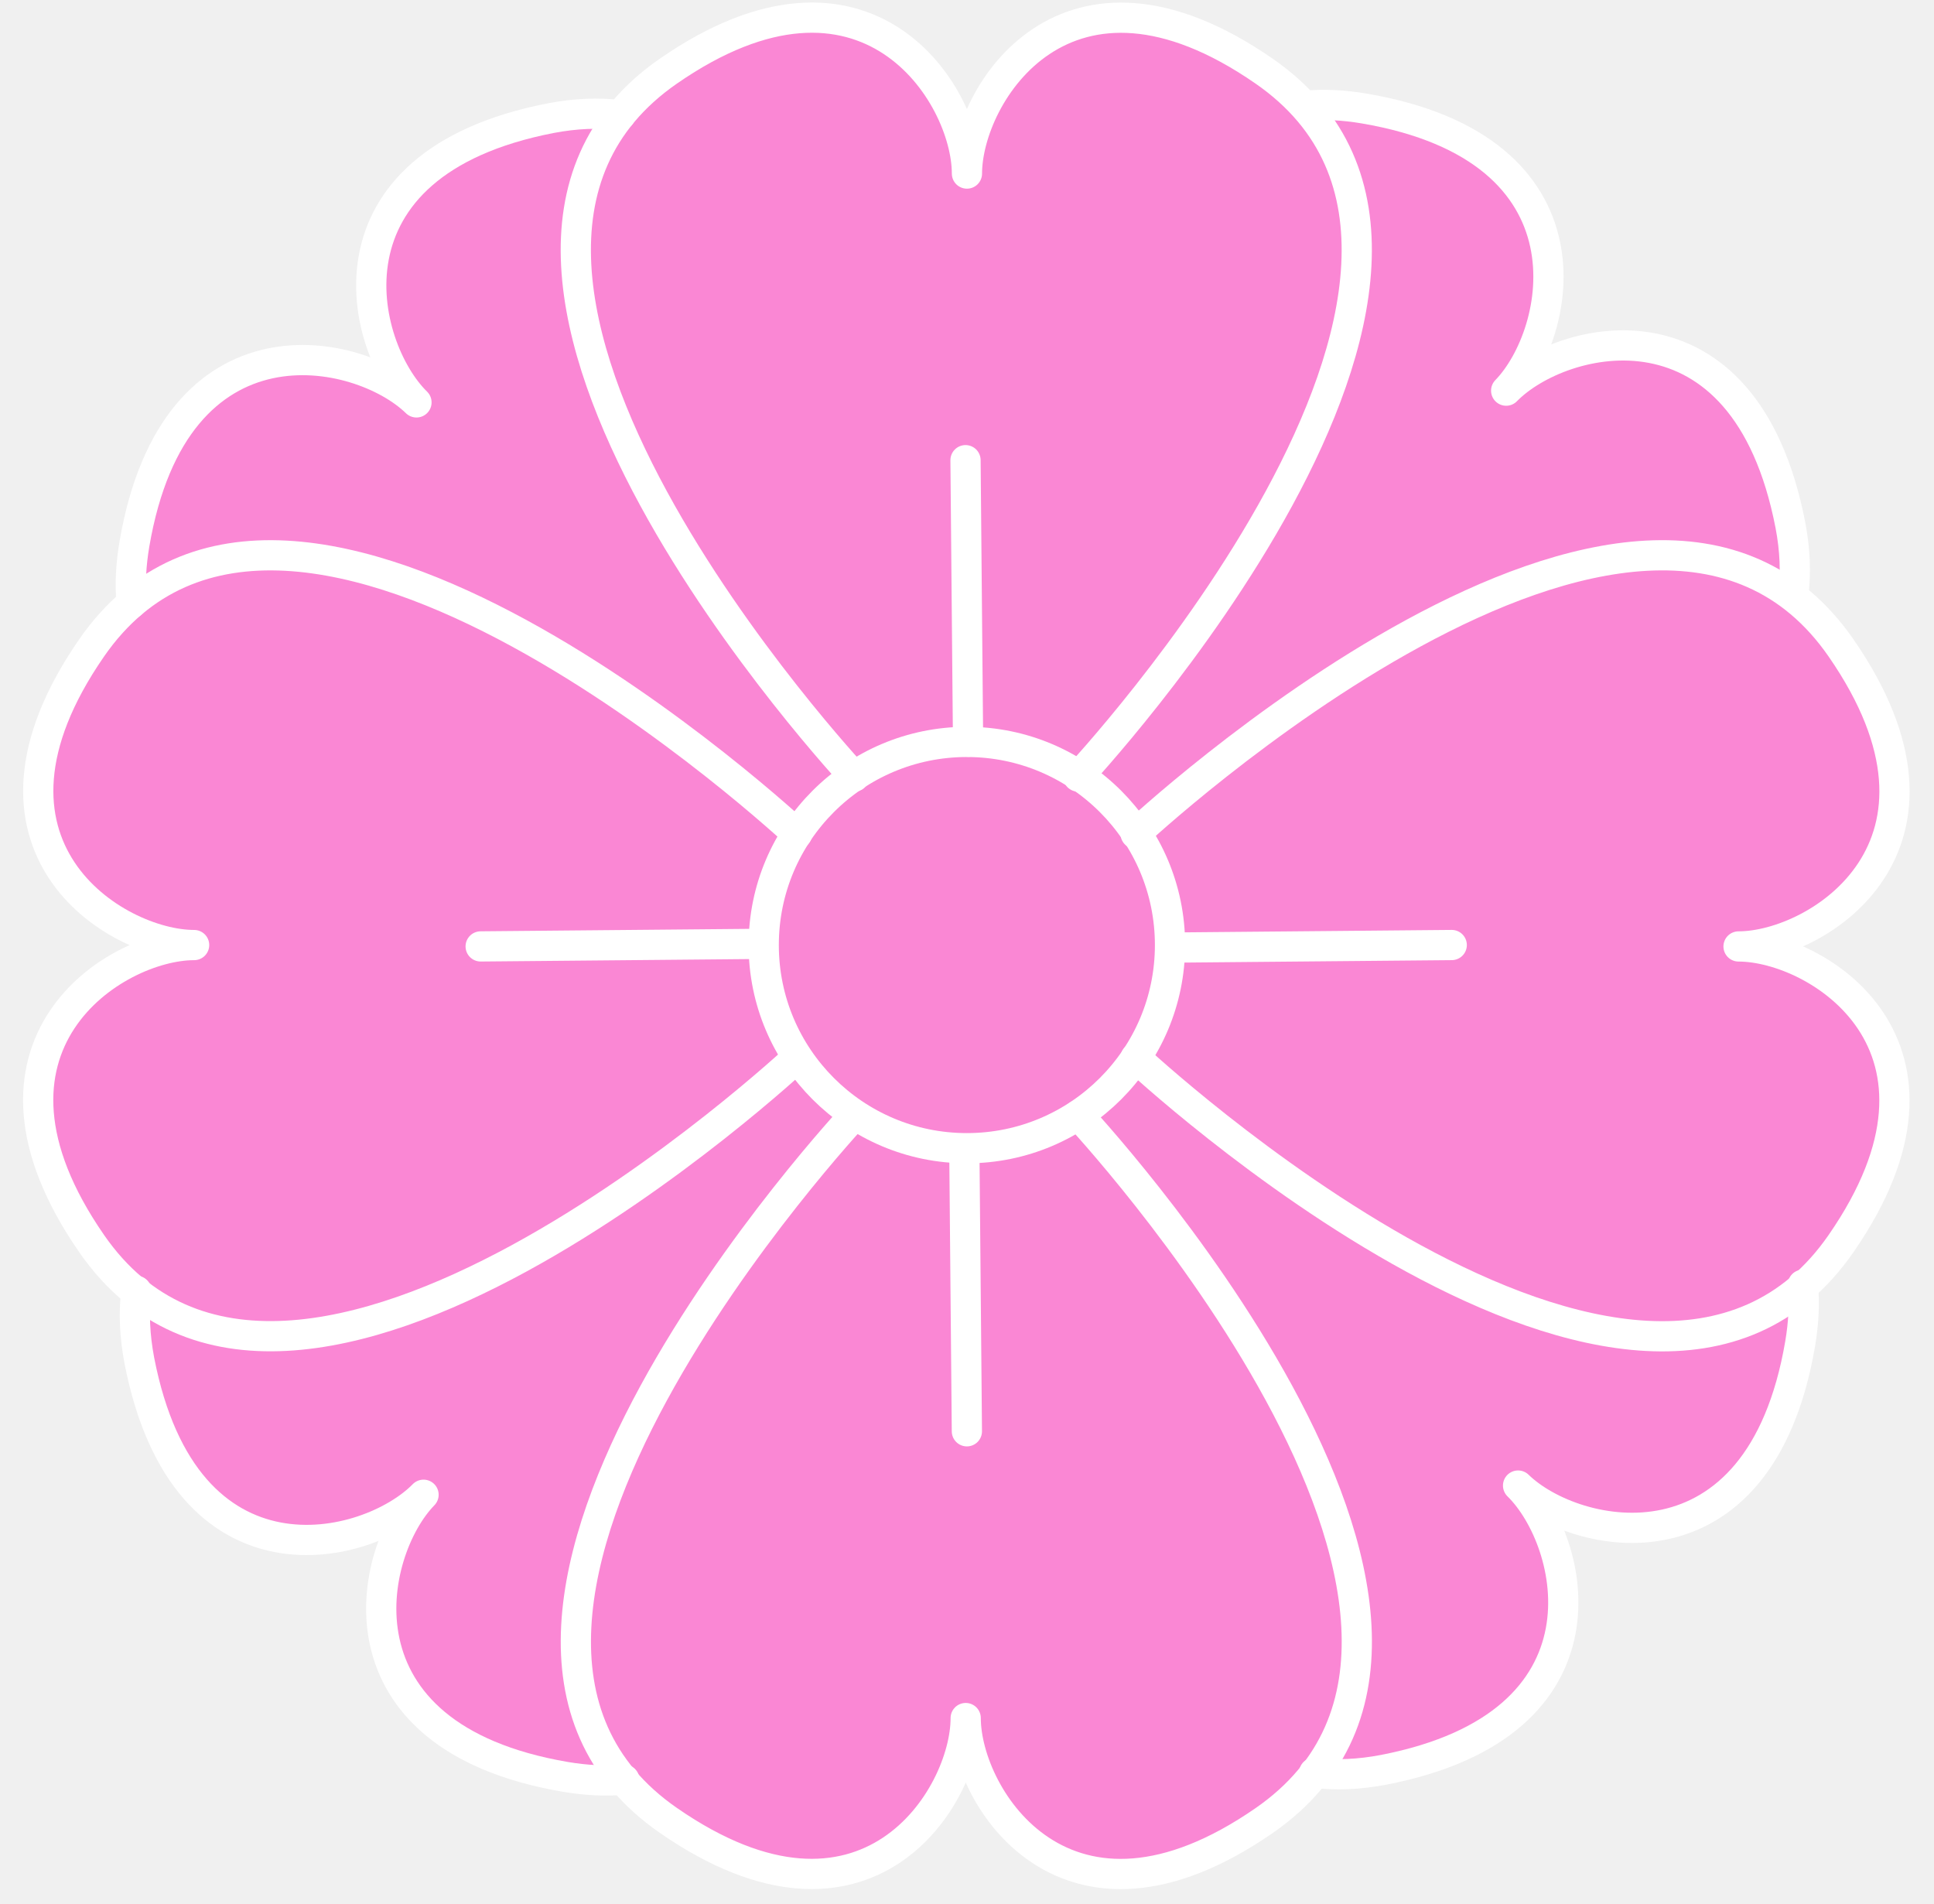
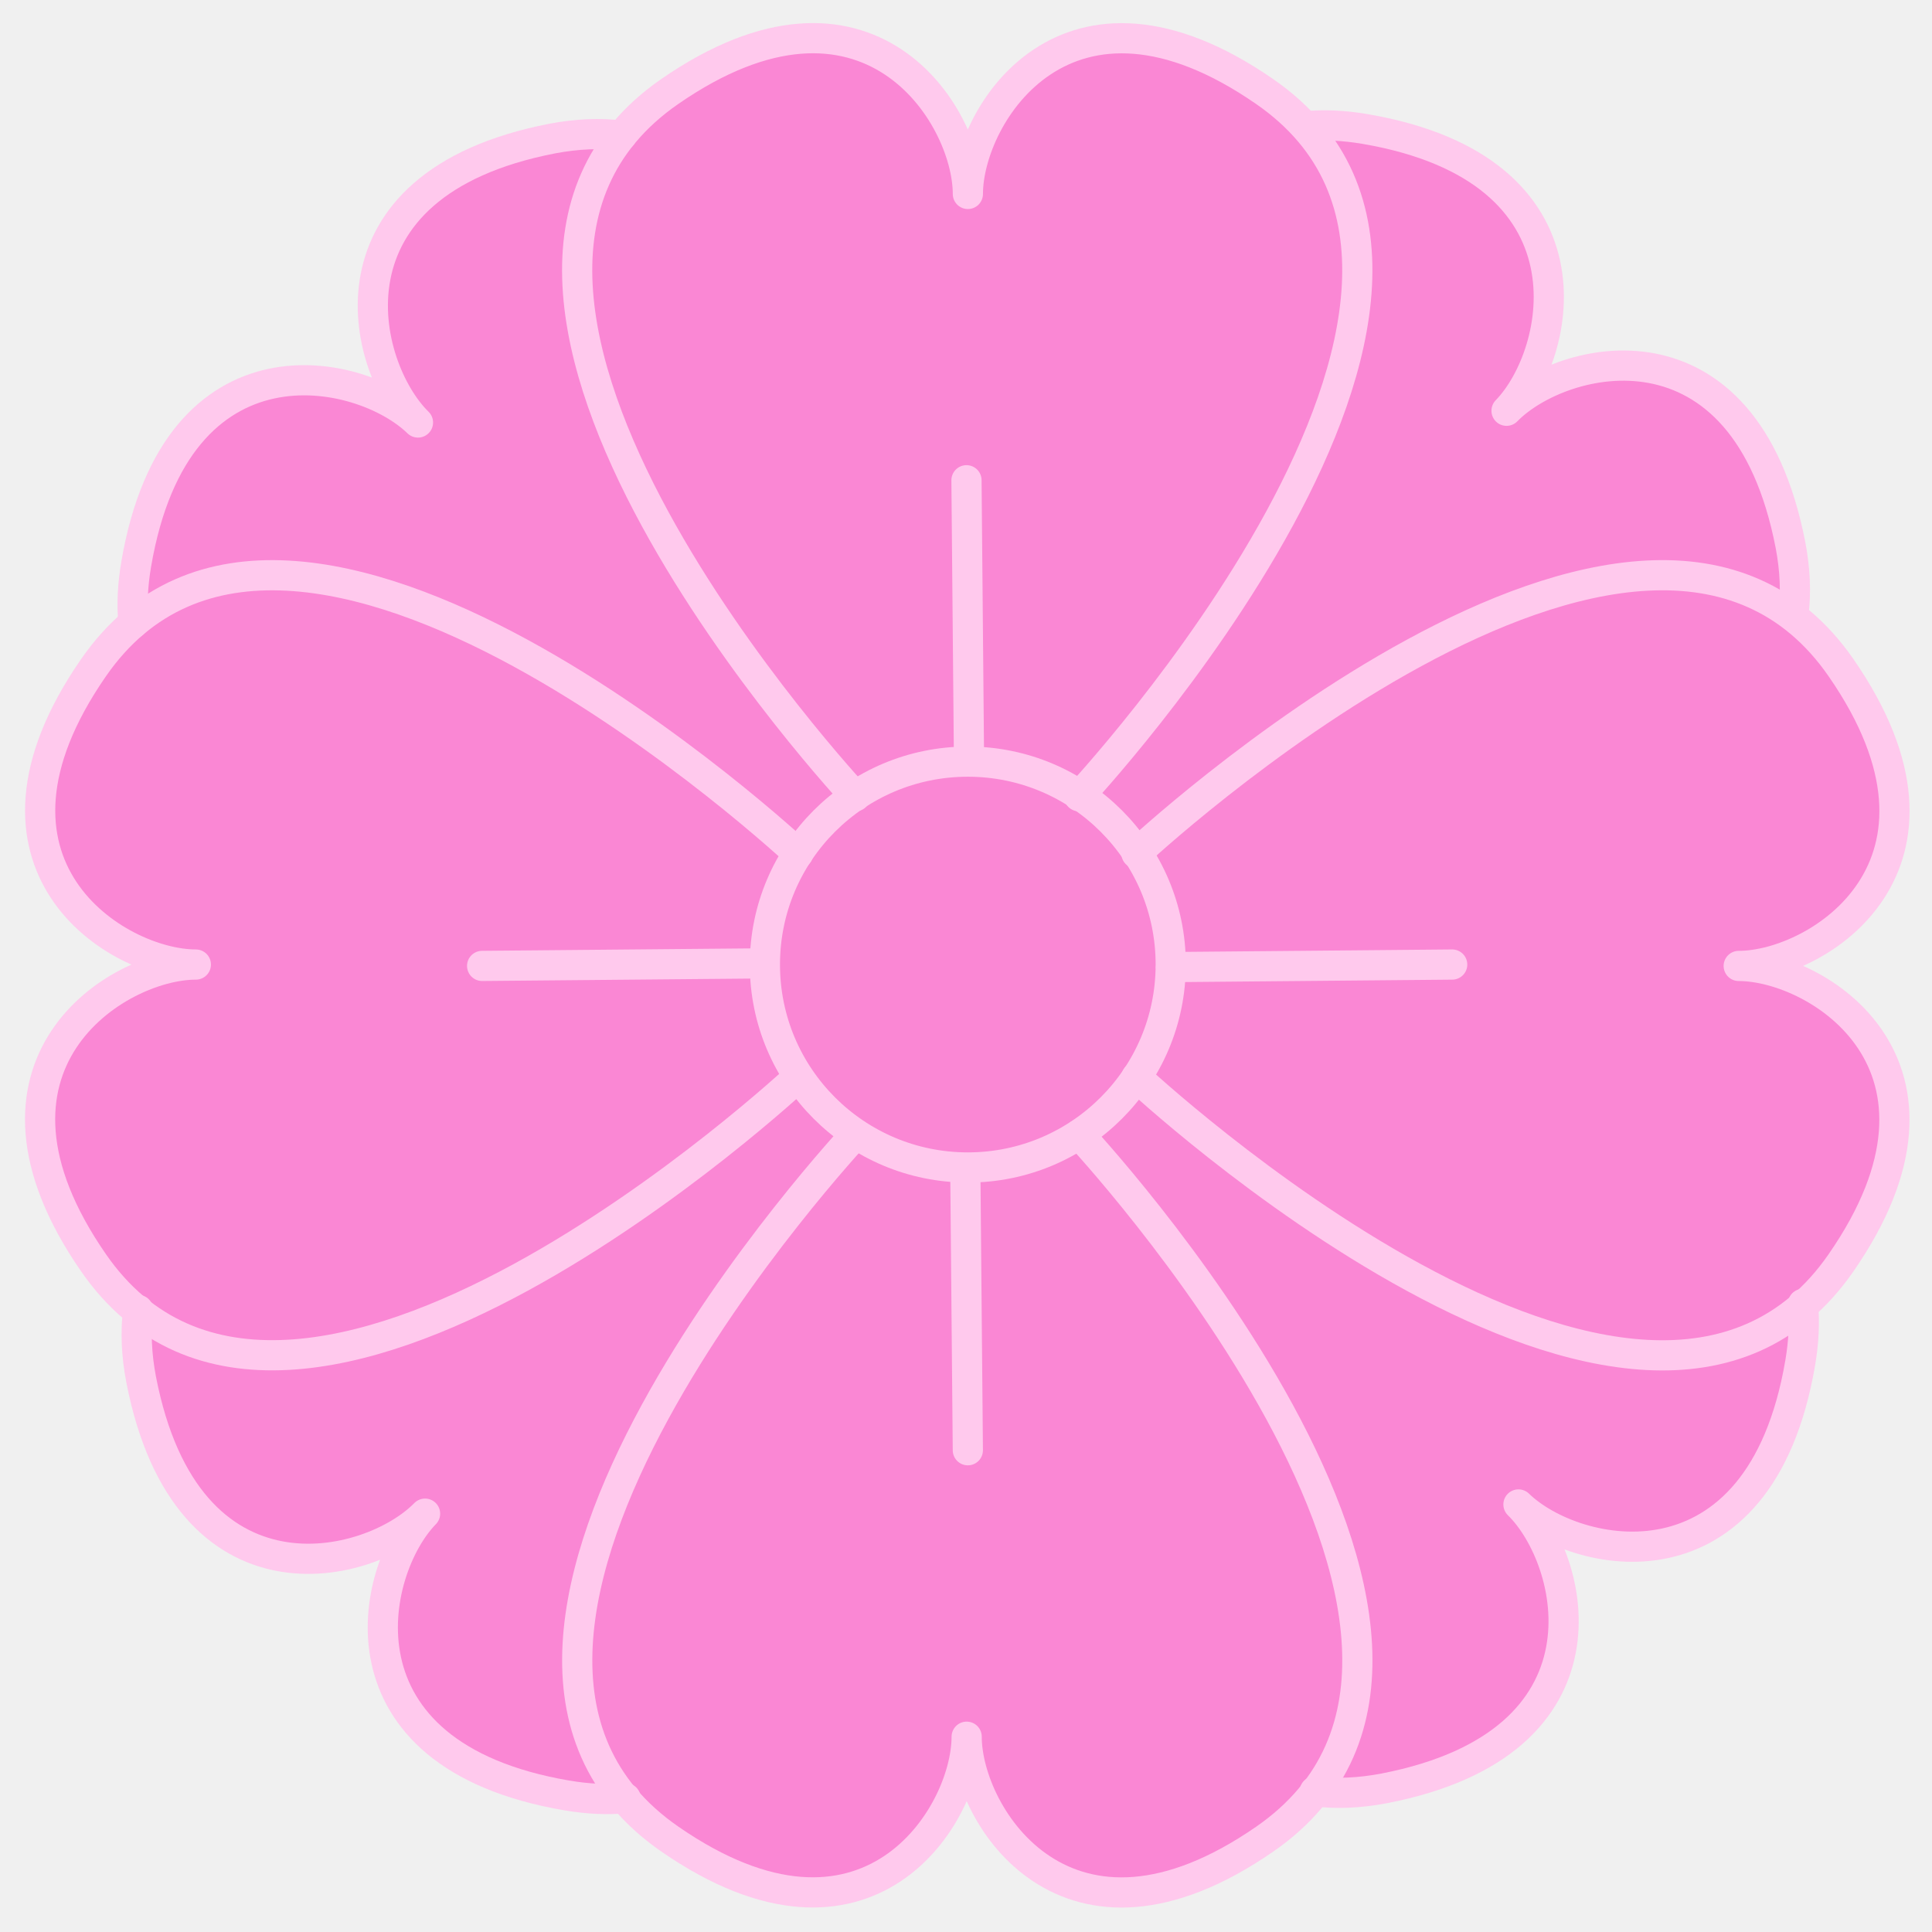
- <svg xmlns="http://www.w3.org/2000/svg" width="64" height="63" viewBox="0 0 64 63" fill="none">
-   <path d="M28.275 25.699C28.275 25.699 28.275 25.692 28.254 25.678Z" fill="#FA87D4" />
-   <path d="M35.715 25.665L35.682 25.698Z" fill="#FA87D4" />
-   <path d="M60.92 41.15C60.538 41.707 60.117 42.174 59.669 42.563C59.721 43.16 59.689 43.788 59.572 44.462C58.23 52.325 52.105 50.977 50.238 49.156C52.098 50.977 53.615 57.044 45.791 58.561C44.981 58.717 44.229 58.749 43.516 58.665C43.075 59.235 42.517 59.767 41.83 60.24C35.277 64.778 31.951 59.456 31.951 56.85C31.951 59.449 28.671 64.784 22.118 60.24C21.521 59.825 21.029 59.378 20.62 58.892C20.017 58.944 19.382 58.911 18.708 58.801C10.845 57.459 12.194 51.334 14.015 49.467C12.194 51.327 6.126 52.844 4.609 45.02C4.454 44.216 4.421 43.464 4.506 42.758C3.974 42.33 3.481 41.798 3.034 41.156C-1.504 34.603 3.812 31.277 6.424 31.277C3.825 31.277 -1.51 27.997 3.034 21.444C3.436 20.86 3.883 20.368 4.356 19.966C4.298 19.357 4.331 18.702 4.447 18.015C5.789 10.152 11.915 11.5 13.782 13.322C11.921 11.5 10.404 5.433 18.228 3.916C19.045 3.76 19.81 3.728 20.53 3.819C20.951 3.294 21.483 2.801 22.118 2.36C28.671 -2.177 31.997 3.145 31.997 5.75C31.997 3.151 35.277 -2.184 41.83 2.36C42.375 2.736 42.835 3.145 43.218 3.585C43.807 3.534 44.436 3.566 45.097 3.683C52.96 5.024 51.612 11.15 49.791 13.017C51.612 11.157 57.679 9.64 59.196 17.464C59.352 18.274 59.384 19.026 59.3 19.733C59.89 20.173 60.428 20.744 60.914 21.444C65.451 27.997 60.136 31.323 57.524 31.323C60.123 31.323 65.451 34.603 60.914 41.156L60.92 41.15Z" fill="#FA87D4" />
-   <path d="M31.995 37.993C35.708 37.993 38.718 34.983 38.718 31.271C38.718 27.558 35.708 24.549 31.995 24.549C28.283 24.549 25.273 27.558 25.273 31.271C25.273 34.983 28.283 37.993 31.995 37.993Z" stroke="white" stroke-miterlimit="10" stroke-linecap="round" stroke-linejoin="round" />
-   <path d="M35.68 25.696C35.68 25.696 51.347 8.939 41.831 2.353C35.278 -2.184 31.998 3.144 31.998 5.743C31.998 3.131 28.672 -2.184 22.119 2.353C12.609 8.939 28.27 25.696 28.27 25.696" stroke="white" stroke-miterlimit="10" stroke-linecap="round" stroke-linejoin="round" />
-   <path d="M32.035 24.543L31.951 15.227" stroke="white" stroke-miterlimit="10" stroke-linecap="round" stroke-linejoin="round" />
-   <path d="M28.275 36.897C28.275 36.897 12.607 53.654 22.123 60.239C28.677 64.777 31.957 59.449 31.957 56.849C31.957 59.462 35.282 64.777 41.836 60.239C51.345 53.654 35.684 36.897 35.684 36.897" stroke="white" stroke-miterlimit="10" stroke-linecap="round" stroke-linejoin="round" />
-   <path d="M31.912 38.045L31.996 47.36" stroke="white" stroke-miterlimit="10" stroke-linecap="round" stroke-linejoin="round" />
-   <path d="M37.58 34.998C37.58 34.998 54.337 50.666 60.923 41.15C65.46 34.597 60.132 31.317 57.532 31.317C60.145 31.317 65.46 27.991 60.923 21.438C54.337 11.928 37.58 27.589 37.58 27.589" stroke="white" stroke-miterlimit="10" stroke-linecap="round" stroke-linejoin="round" />
-   <path d="M38.727 31.355L48.041 31.27" stroke="white" stroke-miterlimit="10" stroke-linecap="round" stroke-linejoin="round" />
-   <path d="M26.376 27.595C26.376 27.595 9.619 11.928 3.033 21.437C-1.504 27.991 3.824 31.271 6.424 31.271C3.811 31.271 -1.504 34.596 3.033 41.15C9.619 50.659 26.376 34.998 26.376 34.998" stroke="white" stroke-miterlimit="10" stroke-linecap="round" stroke-linejoin="round" />
-   <path d="M25.221 31.231L15.906 31.316" stroke="white" stroke-miterlimit="10" stroke-linecap="round" stroke-linejoin="round" />
-   <path d="M4.356 19.959C4.298 19.35 4.331 18.695 4.447 18.008C5.789 10.145 11.915 11.493 13.782 13.315C11.921 11.493 10.404 5.426 18.229 3.909C19.045 3.754 19.81 3.721 20.53 3.812" stroke="white" stroke-miterlimit="10" stroke-linecap="round" stroke-linejoin="round" />
-   <path d="M43.197 3.501C43.807 3.442 44.461 3.475 45.148 3.591C53.011 4.933 51.663 11.059 49.842 12.926C51.663 11.065 57.73 9.548 59.247 17.372C59.403 18.189 59.435 18.954 59.344 19.674" stroke="white" stroke-miterlimit="10" stroke-linecap="round" stroke-linejoin="round" />
-   <path d="M59.661 42.511C59.72 43.121 59.687 43.775 59.571 44.462C58.229 52.325 52.103 50.977 50.236 49.156C52.097 50.977 53.614 57.044 45.789 58.561C44.973 58.717 44.208 58.749 43.488 58.658" stroke="white" stroke-miterlimit="10" stroke-linecap="round" stroke-linejoin="round" />
-   <path d="M20.66 58.886C20.051 58.944 19.396 58.911 18.709 58.795C10.846 57.453 12.194 51.327 14.016 49.46C12.194 51.321 6.127 52.838 4.61 45.014C4.455 44.197 4.422 43.432 4.513 42.712" stroke="white" stroke-miterlimit="10" stroke-linecap="round" stroke-linejoin="round" />
+ <svg xmlns="http://www.w3.org/2000/svg" width="64" height="64" viewBox="0 0 64 64" fill="none">
+   <path d="M28.34 26.38C28.34 26.38 28.34 26.373 28.318 26.359Z" fill="#FA87D4" />
+   <path d="M35.779 26.346L35.746 26.379Z" fill="#FA87D4" />
+   <path d="M60.985 41.831C60.602 42.389 60.181 42.855 59.734 43.244C59.786 43.841 59.753 44.469 59.637 45.144C58.295 53.007 52.169 51.658 50.302 49.837C52.163 51.658 53.679 57.726 45.855 59.242C45.045 59.398 44.293 59.43 43.58 59.346C43.139 59.917 42.582 60.448 41.895 60.921C35.341 65.459 32.016 60.137 32.016 57.531C32.016 60.13 28.736 65.465 22.182 60.921C21.586 60.506 21.093 60.059 20.685 59.573C20.082 59.625 19.447 59.592 18.773 59.482C10.91 58.14 12.258 52.015 14.079 50.148C12.258 52.008 6.191 53.525 4.674 45.701C4.518 44.897 4.486 44.145 4.57 43.439C4.038 43.011 3.546 42.479 3.099 41.838C-1.439 35.284 3.876 31.959 6.489 31.959C3.889 31.959 -1.446 28.679 3.099 22.125C3.5 21.542 3.948 21.049 4.421 20.647C4.363 20.038 4.395 19.383 4.512 18.696C5.853 10.833 11.979 12.181 13.846 14.003C11.986 12.181 10.469 6.114 18.293 4.597C19.11 4.442 19.875 4.409 20.594 4.5C21.015 3.975 21.547 3.482 22.182 3.041C28.736 -1.496 32.061 3.826 32.061 6.432C32.061 3.832 35.341 -1.503 41.895 3.041C42.439 3.417 42.9 3.826 43.282 4.267C43.872 4.215 44.501 4.247 45.162 4.364C53.025 5.706 51.676 11.831 49.855 13.698C51.676 11.838 57.744 10.321 59.261 18.145C59.416 18.955 59.449 19.707 59.364 20.414C59.954 20.855 60.492 21.425 60.978 22.125C65.516 28.679 60.201 32.004 57.588 32.004C60.188 32.004 65.516 35.284 60.978 41.838L60.985 41.831Z" fill="#FA87D4" />
+   <path d="M32.06 38.674C35.773 38.674 38.782 35.665 38.782 31.952C38.782 28.24 35.773 25.23 32.06 25.23C28.348 25.23 25.338 28.24 25.338 31.952C25.338 35.665 28.348 38.674 32.06 38.674Z" stroke="#FFC9ED" stroke-miterlimit="10" stroke-linecap="round" stroke-linejoin="round" />
+   <path d="M35.744 26.377C35.744 26.377 51.412 9.62 41.896 3.034C35.342 -1.503 32.062 3.825 32.062 6.425C32.062 3.812 28.737 -1.503 22.183 3.034C12.674 9.62 28.335 26.377 28.335 26.377" stroke="#FFC9ED" stroke-miterlimit="10" stroke-linecap="round" stroke-linejoin="round" />
+   <path d="M32.1 25.224L32.016 15.909" stroke="#FFC9ED" stroke-miterlimit="10" stroke-linecap="round" stroke-linejoin="round" />
+   <path d="M28.34 37.578C28.34 37.578 12.672 54.335 22.188 60.921C28.741 65.458 32.022 60.13 32.022 57.531C32.022 60.143 35.347 65.458 41.9 60.921C51.41 54.335 35.749 37.578 35.749 37.578" stroke="#FFC9ED" stroke-miterlimit="10" stroke-linecap="round" stroke-linejoin="round" />
+   <path d="M31.977 38.726L32.061 48.041" stroke="#FFC9ED" stroke-miterlimit="10" stroke-linecap="round" stroke-linejoin="round" />
+   <path d="M37.645 35.68C37.645 35.68 54.401 51.347 60.987 41.831C65.525 35.278 60.196 31.998 57.597 31.998C60.209 31.998 65.525 28.672 60.987 22.119C54.401 12.609 37.645 28.27 37.645 28.27" stroke="#FFC9ED" stroke-miterlimit="10" stroke-linecap="round" stroke-linejoin="round" />
+   <path d="M38.791 32.036L48.106 31.952" stroke="#FFC9ED" stroke-miterlimit="10" stroke-linecap="round" stroke-linejoin="round" />
+   <path d="M26.44 28.277C26.44 28.277 9.684 12.609 3.098 22.118C-1.44 28.672 3.889 31.952 6.488 31.952C3.876 31.952 -1.44 35.277 3.098 41.831C9.684 51.34 26.44 35.679 26.44 35.679" stroke="#FFC9ED" stroke-miterlimit="10" stroke-linecap="round" stroke-linejoin="round" />
+   <path d="M25.286 31.913L15.971 31.997" stroke="#FFC9ED" stroke-miterlimit="10" stroke-linecap="round" stroke-linejoin="round" />
+   <path d="M4.421 20.64C4.363 20.031 4.395 19.376 4.512 18.689C5.854 10.826 11.979 12.175 13.846 13.996C11.986 12.175 10.469 6.107 18.293 4.59C19.11 4.435 19.875 4.402 20.594 4.493" stroke="#FFC9ED" stroke-miterlimit="10" stroke-linecap="round" stroke-linejoin="round" />
+   <path d="M43.262 4.182C43.871 4.123 44.526 4.156 45.213 4.272C53.076 5.614 51.727 11.74 49.906 13.607C51.727 11.746 57.795 10.23 59.312 18.054C59.467 18.87 59.5 19.635 59.409 20.355" stroke="#FFC9ED" stroke-miterlimit="10" stroke-linecap="round" stroke-linejoin="round" />
+   <path d="M59.726 43.192C59.784 43.802 59.752 44.456 59.635 45.144C58.293 53.007 52.168 51.658 50.301 49.837C52.161 51.658 53.678 57.726 45.854 59.242C45.037 59.398 44.272 59.43 43.553 59.34" stroke="#FFC9ED" stroke-miterlimit="10" stroke-linecap="round" stroke-linejoin="round" />
+   <path d="M20.725 59.567C20.115 59.625 19.461 59.593 18.774 59.476C10.911 58.134 12.259 52.008 14.081 50.142C12.259 52.002 6.192 53.519 4.675 45.695C4.519 44.878 4.487 44.113 4.577 43.394" stroke="#FFC9ED" stroke-miterlimit="10" stroke-linecap="round" stroke-linejoin="round" />
</svg>
